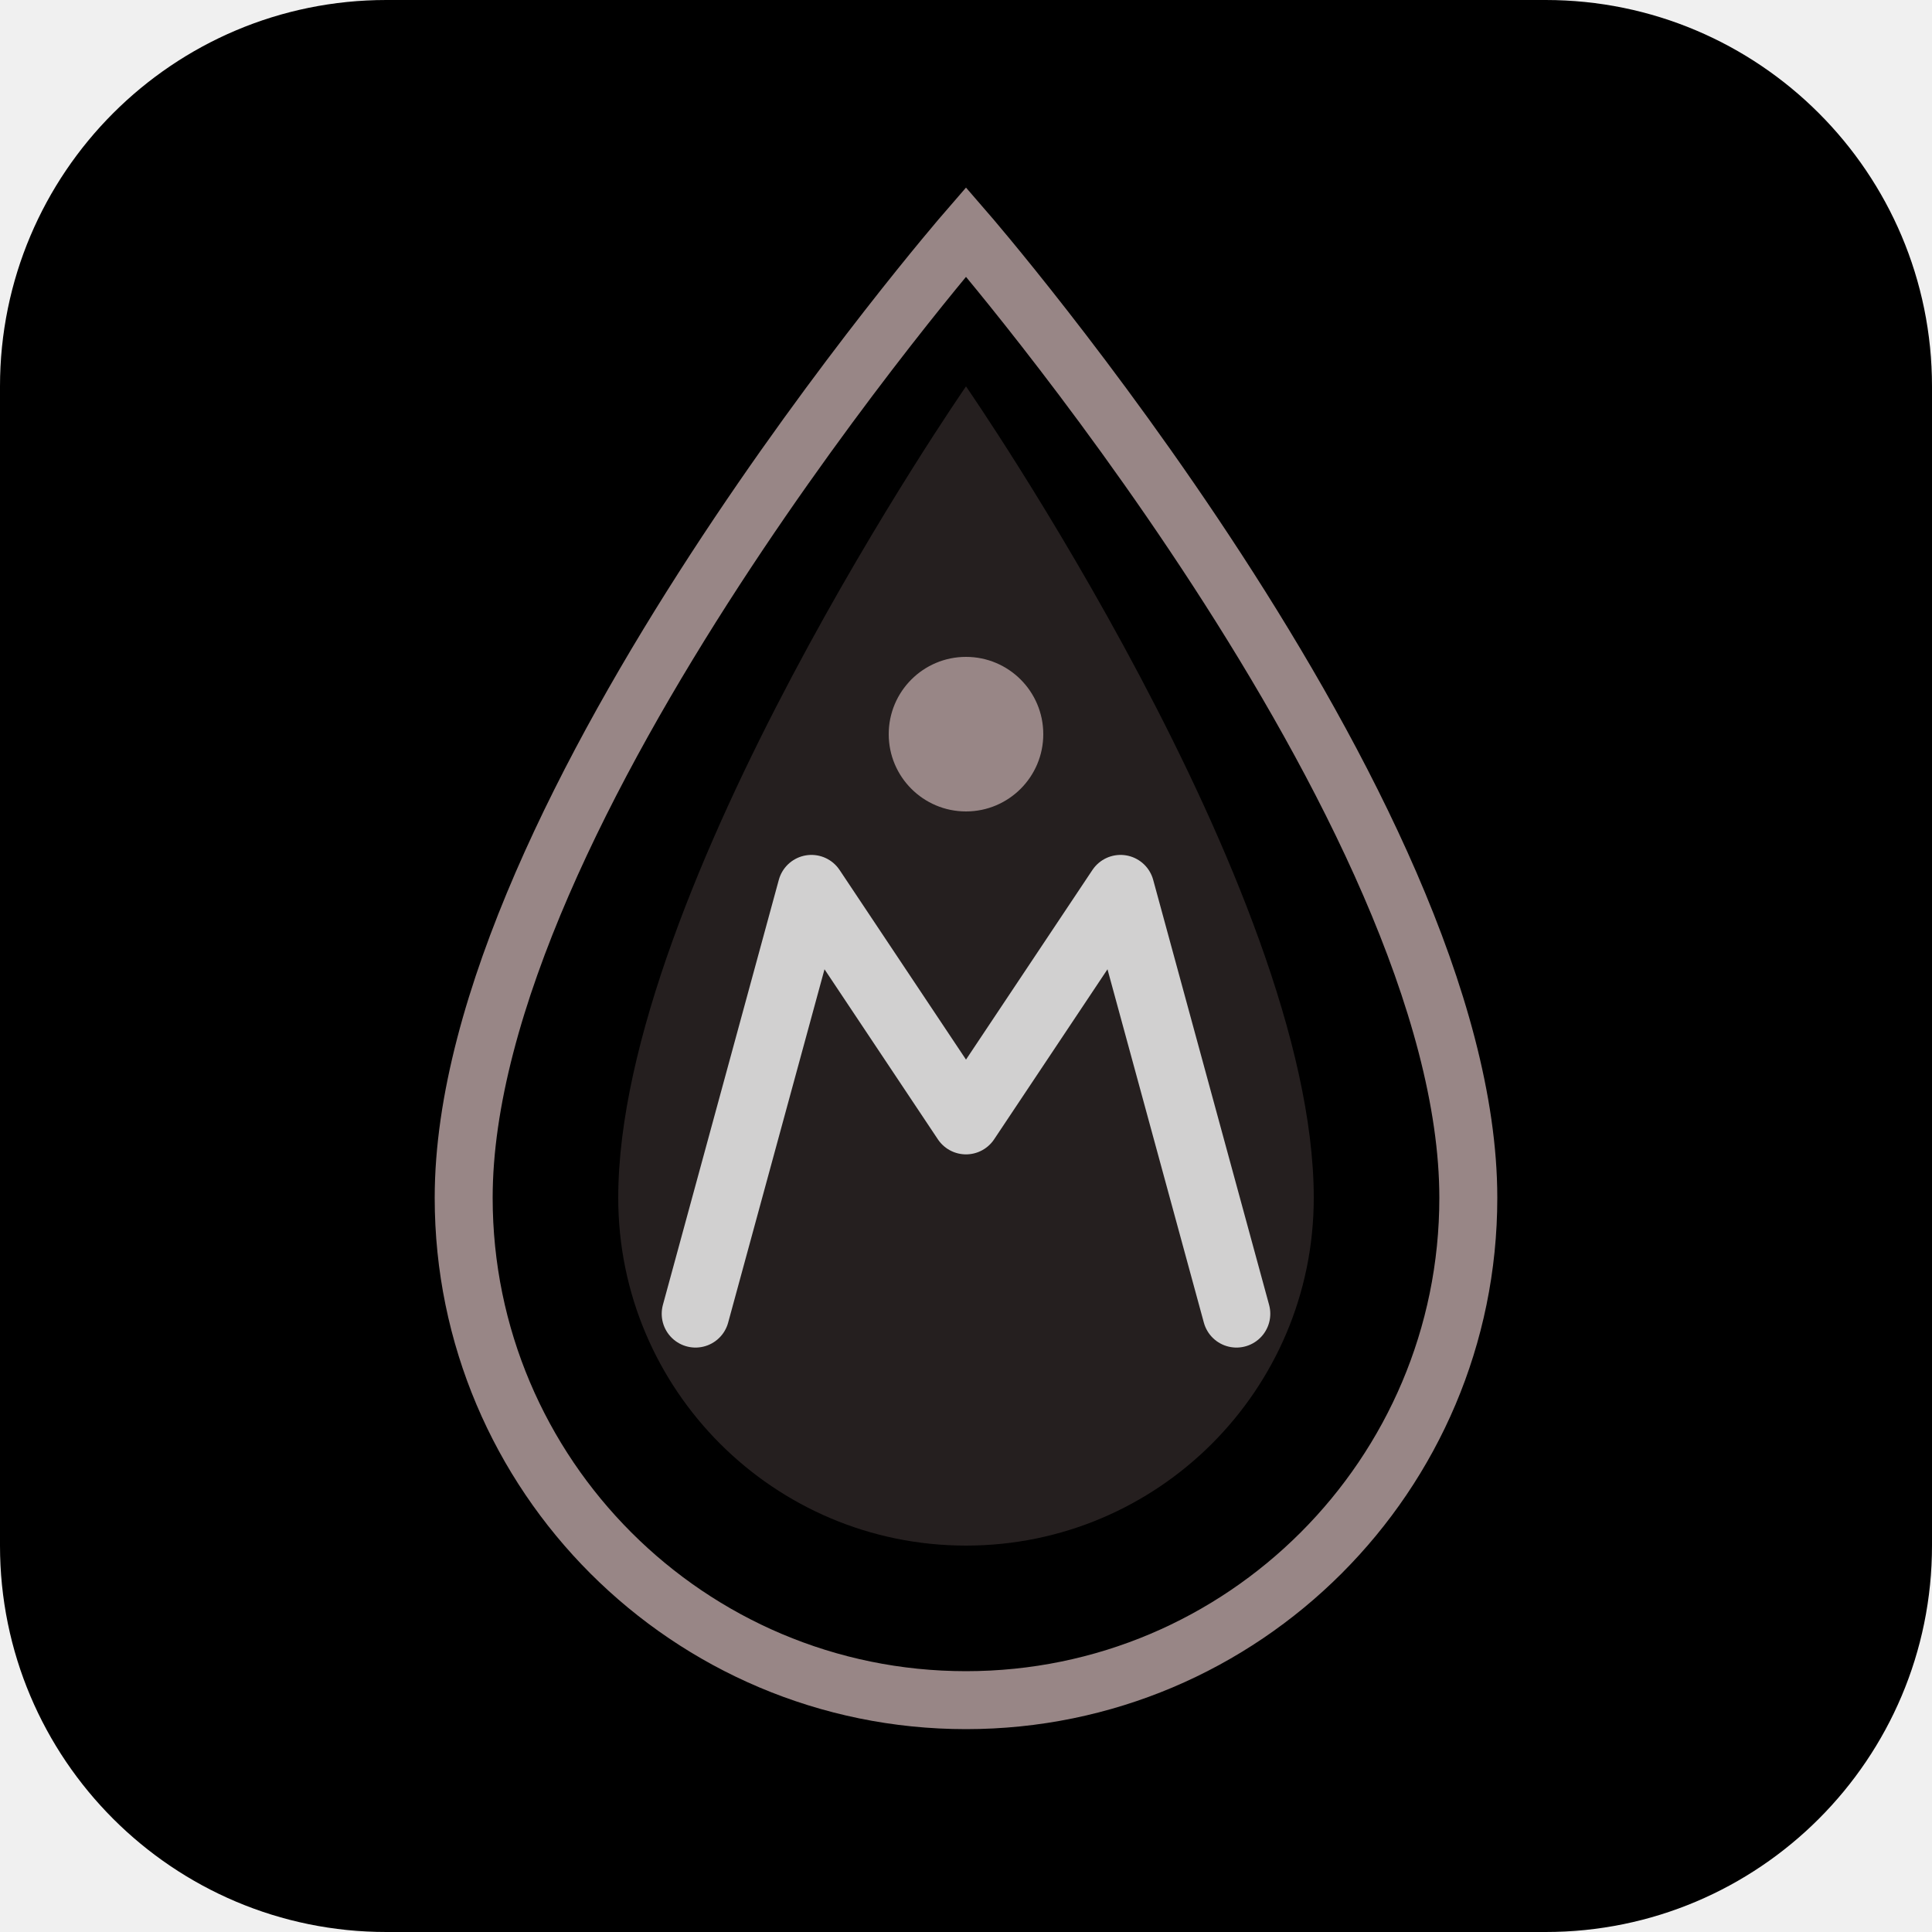
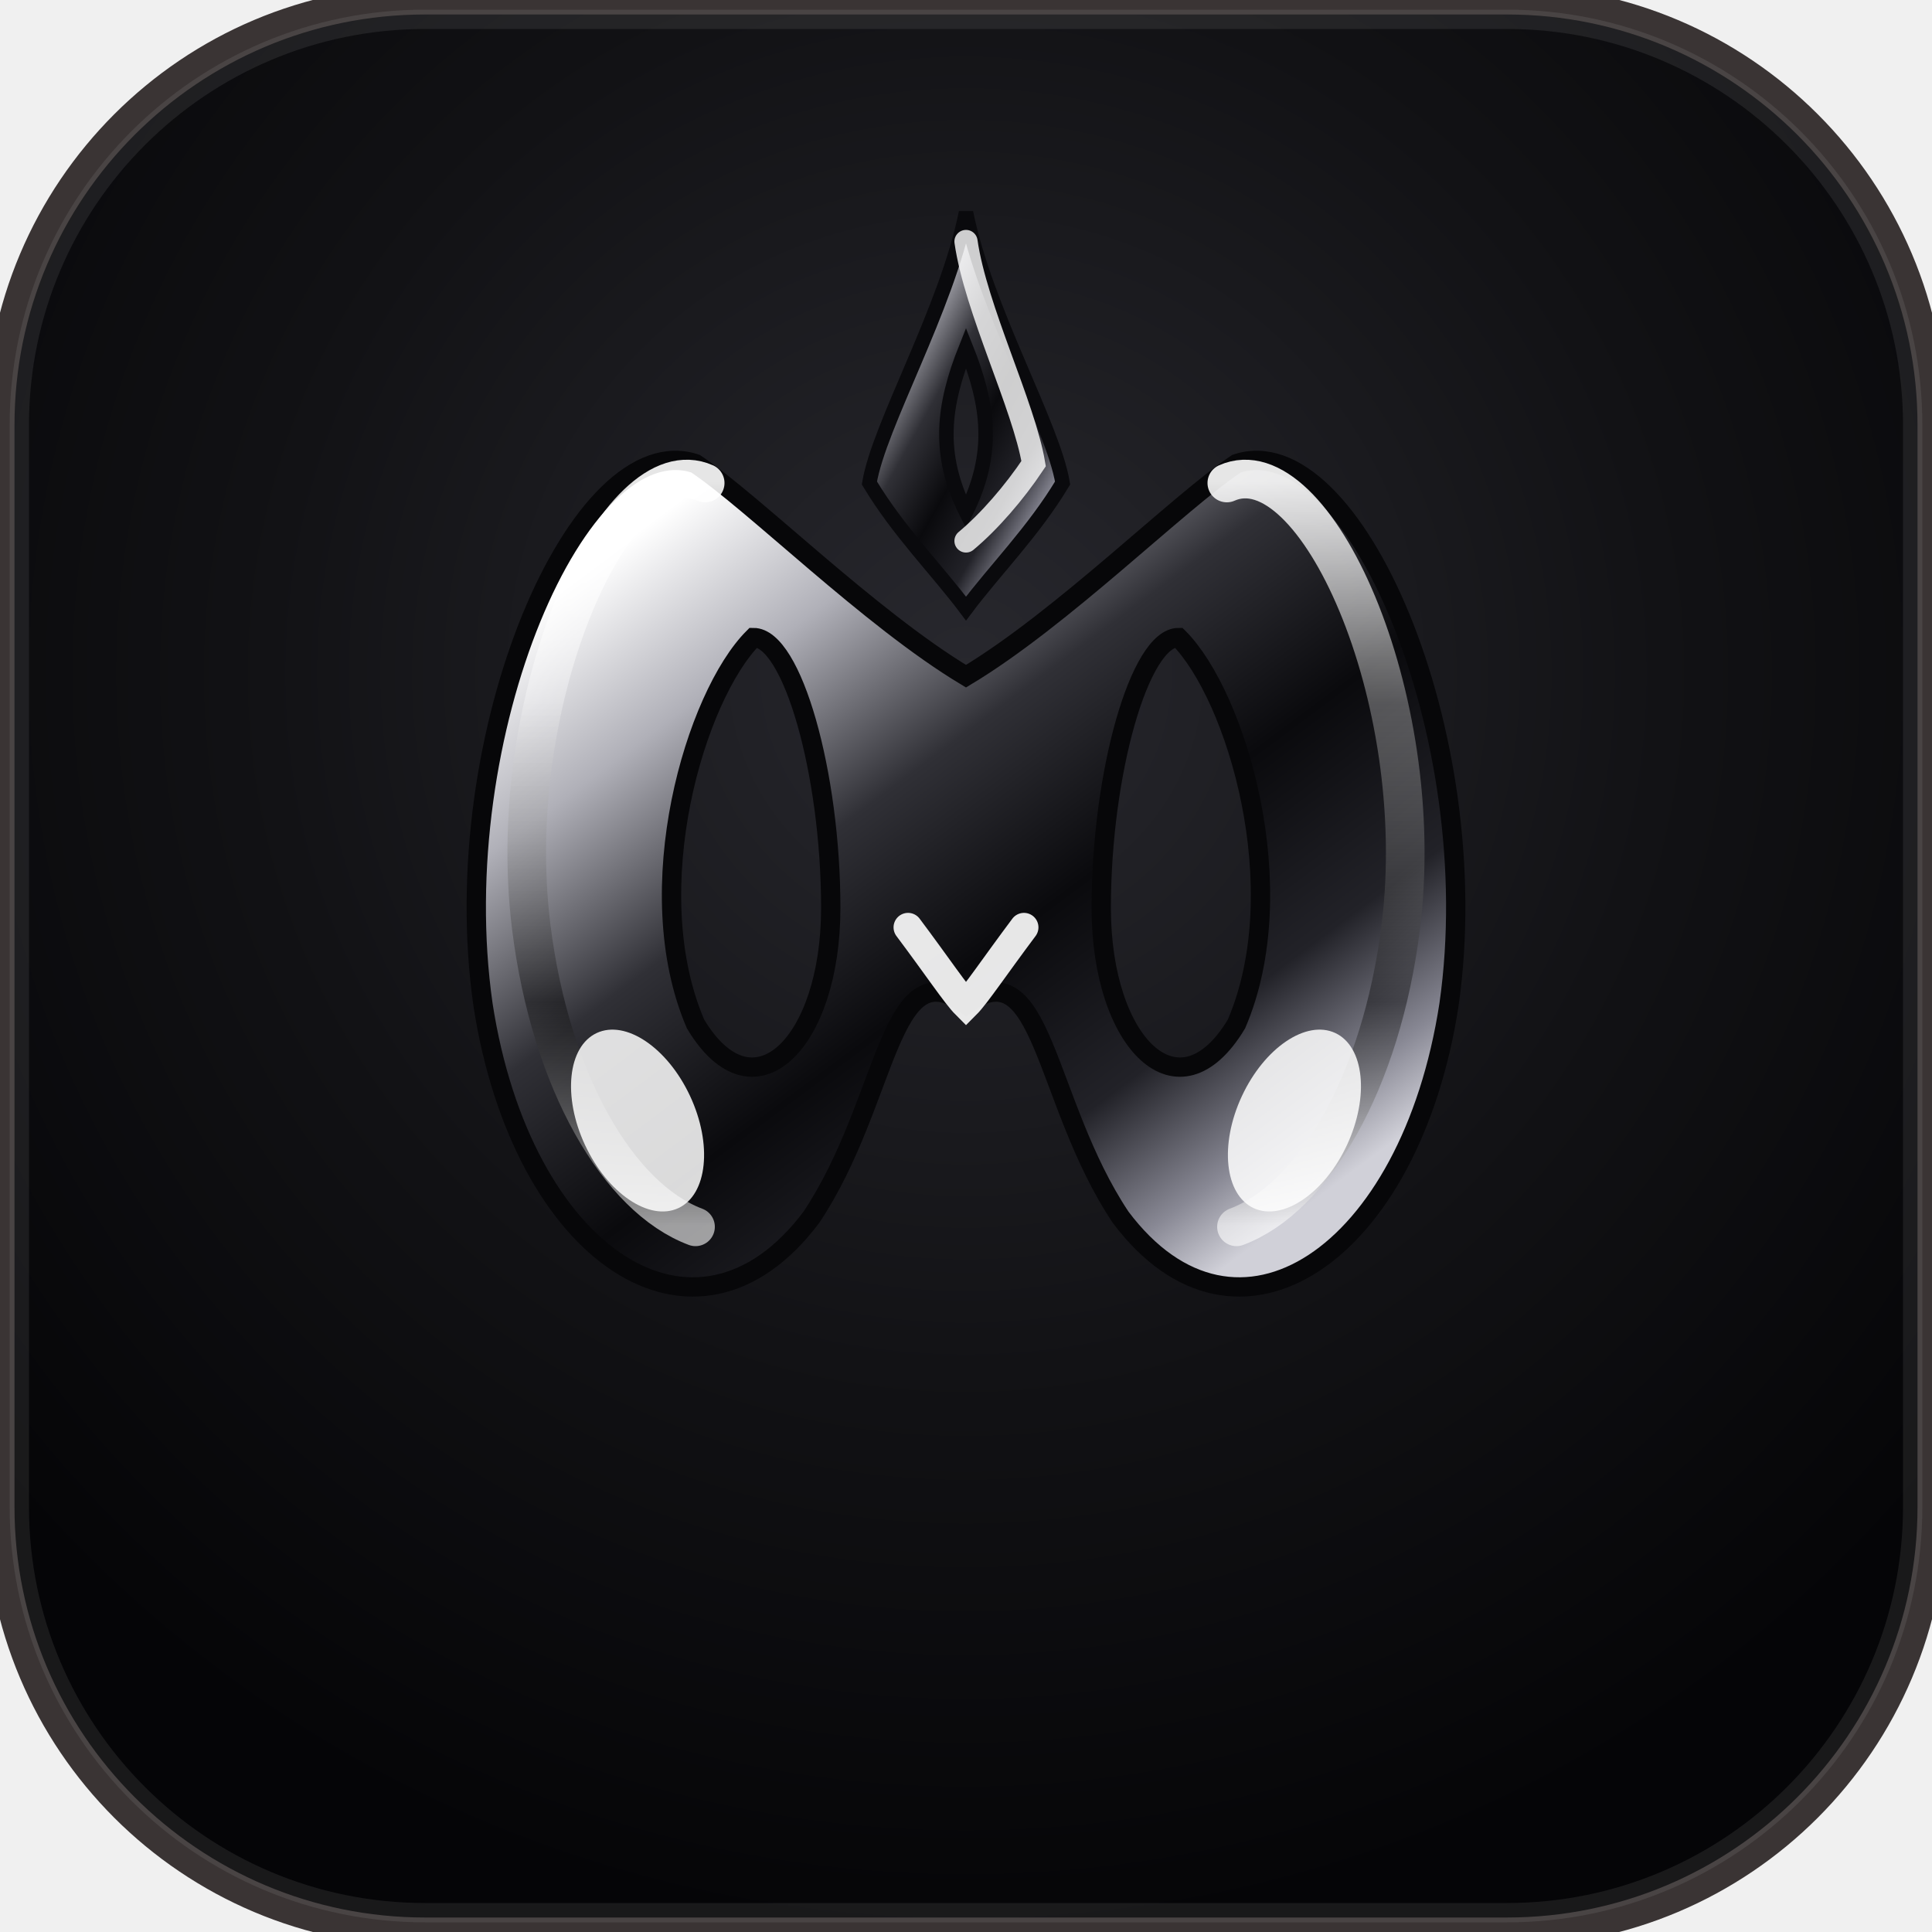
<svg xmlns="http://www.w3.org/2000/svg" viewBox="0 0 100 100" width="100" height="100">
-   <rect width="100" height="100" rx="20" fill="#000000" />
-   <path d="M50 12 C50 12 76 42 76 62 C76 76.35 64.35 88 50 88 C35.65 88 24 76.35 24 62 C24 42 50 12 50 12 Z" fill="none" stroke="#988686" stroke-width="3" />
-   <path d="M50 20 C50 20 68 46 68 62 C68 71.94 59.94 80 50 80 C40.06 80 32 71.94 32 62 C32 46 50 20 50 20 Z" fill="#5C4E4E" opacity="0.4" />
-   <path d="M36 68 L42 46 L50 58 L58 46 L64 68" stroke="#D1D0D0" stroke-width="3.5" stroke-linecap="round" stroke-linejoin="round" fill="none" />
-   <circle cx="50" cy="38" r="4" fill="#988686" />
+   <defs>
+     <radialGradient id="favBgGrad" cx="50%" cy="35%" r="65%">
+       <stop offset="0%" stop-color="#28282e" />
+       <stop offset="55%" stop-color="#121215" />
+       <stop offset="100%" stop-color="#050507" />
+     </radialGradient>
+     <linearGradient id="favLiquidMetal" x1="15%" y1="10%" x2="85%" y2="90%">
+       <stop offset="0%" stop-color="#ffffff" />
+       <stop offset="18%" stop-color="#b0b0b8" />
+       <stop offset="38%" stop-color="#303036" />
+       <stop offset="58%" stop-color="#0a0a0d" />
+       <stop offset="78%" stop-color="#222228" />
+       <stop offset="92%" stop-color="#888894" />
+       <stop offset="100%" stop-color="#d0d0d8" />
+     </linearGradient>
+     <linearGradient id="favShine" x1="0%" y1="0%" x2="0%" y2="100%">
+       <stop offset="0%" stop-color="#FFFFFF" stop-opacity="0.9" />
+       <stop offset="30%" stop-color="#FFFFFF" stop-opacity="0.3" />
+       <stop offset="70%" stop-color="#000000" stop-opacity="0.4" />
+       <stop offset="100%" stop-color="#FFFFFF" stop-opacity="0.6" />
+     </linearGradient>
+   </defs>
+   <rect width="100" height="100" rx="22" fill="url(#favBgGrad)" stroke="#3a3434" stroke-width="1.5" />
+   <rect x="1" y="1" width="98" height="98" rx="21" fill="none" stroke="#FFFFFF" stroke-opacity="0.08" stroke-width="1" />
+   <path d="M 50 11 C 51 16, 54.5 22, 55 25 C 53.5 27.5, 51.5 29.5, 50 31.5 C 48.5 29.5, 46.5 27.5, 45 25 C 45.5 22, 49 16, 50 11 Z M 50 18 C 48.8 21, 48.5 23.5, 50 26.5 C 51.5 23.5, 51.2 21, 50 18 Z" fill="url(#favLiquidMetal)" stroke="#0a0a0d" stroke-width="0.75" fill-rule="evenodd" />
+   <path d="M 50 12.5 C 50.5 16, 53 21, 53.5 24 C 52.5 25.5, 51.2 27, 50 28" fill="none" stroke="#FFFFFF" stroke-width="1.2" stroke-linecap="round" opacity="0.8" />
+   <path d="M 50 35 C 45 32, 39 26, 36 24 C 30 22, 23 38, 25 52 C 27 65, 36 71, 42 63 C 46 57, 46 49, 50 52 C 54 49, 54 57, 58 63 C 64 71, 73 65, 75 52 C 77 38, 70 22, 64 24 C 61 26, 55 32, 50 35 Z M 39 33 C 36 36, 33 46, 36 53 C 39 58, 43 54, 43 47 C 43 40, 41 33, 39 33 Z M 61 33 C 59 33, 57 40, 57 47 C 57 54, 61 58, 64 53 C 67 46, 64 36, 61 33 Z" fill="url(#favLiquidMetal)" stroke="#070709" stroke-width="1" fill-rule="evenodd" />
+   <path d="M 36.5 25 C 32 23, 26 36, 27.5 48 C 28.5 56, 32 62, 36 63.5" fill="none" stroke="url(#favShine)" stroke-width="2" stroke-linecap="round" />
+   <path d="M 63.5 25 C 68 23, 74 36, 72.5 48 C 71.5 56, 68 62, 64 63.5" fill="none" stroke="url(#favShine)" stroke-width="2" stroke-linecap="round" />
+   <path d="M 47 48 C 48.5 50, 49.5 51.5, 50 52 C 50.5 51.5, 51.5 50, 53 48" fill="none" stroke="#FFFFFF" stroke-width="1.5" stroke-linecap="round" opacity="0.9" />
+   <ellipse cx="33" cy="58" rx="3" ry="5" transform="rotate(-25 33 58)" fill="#FFFFFF" opacity="0.85" />
+   <ellipse cx="67" cy="58" rx="3" ry="5" transform="rotate(25 67 58)" fill="#FFFFFF" opacity="0.85" />
</svg>
